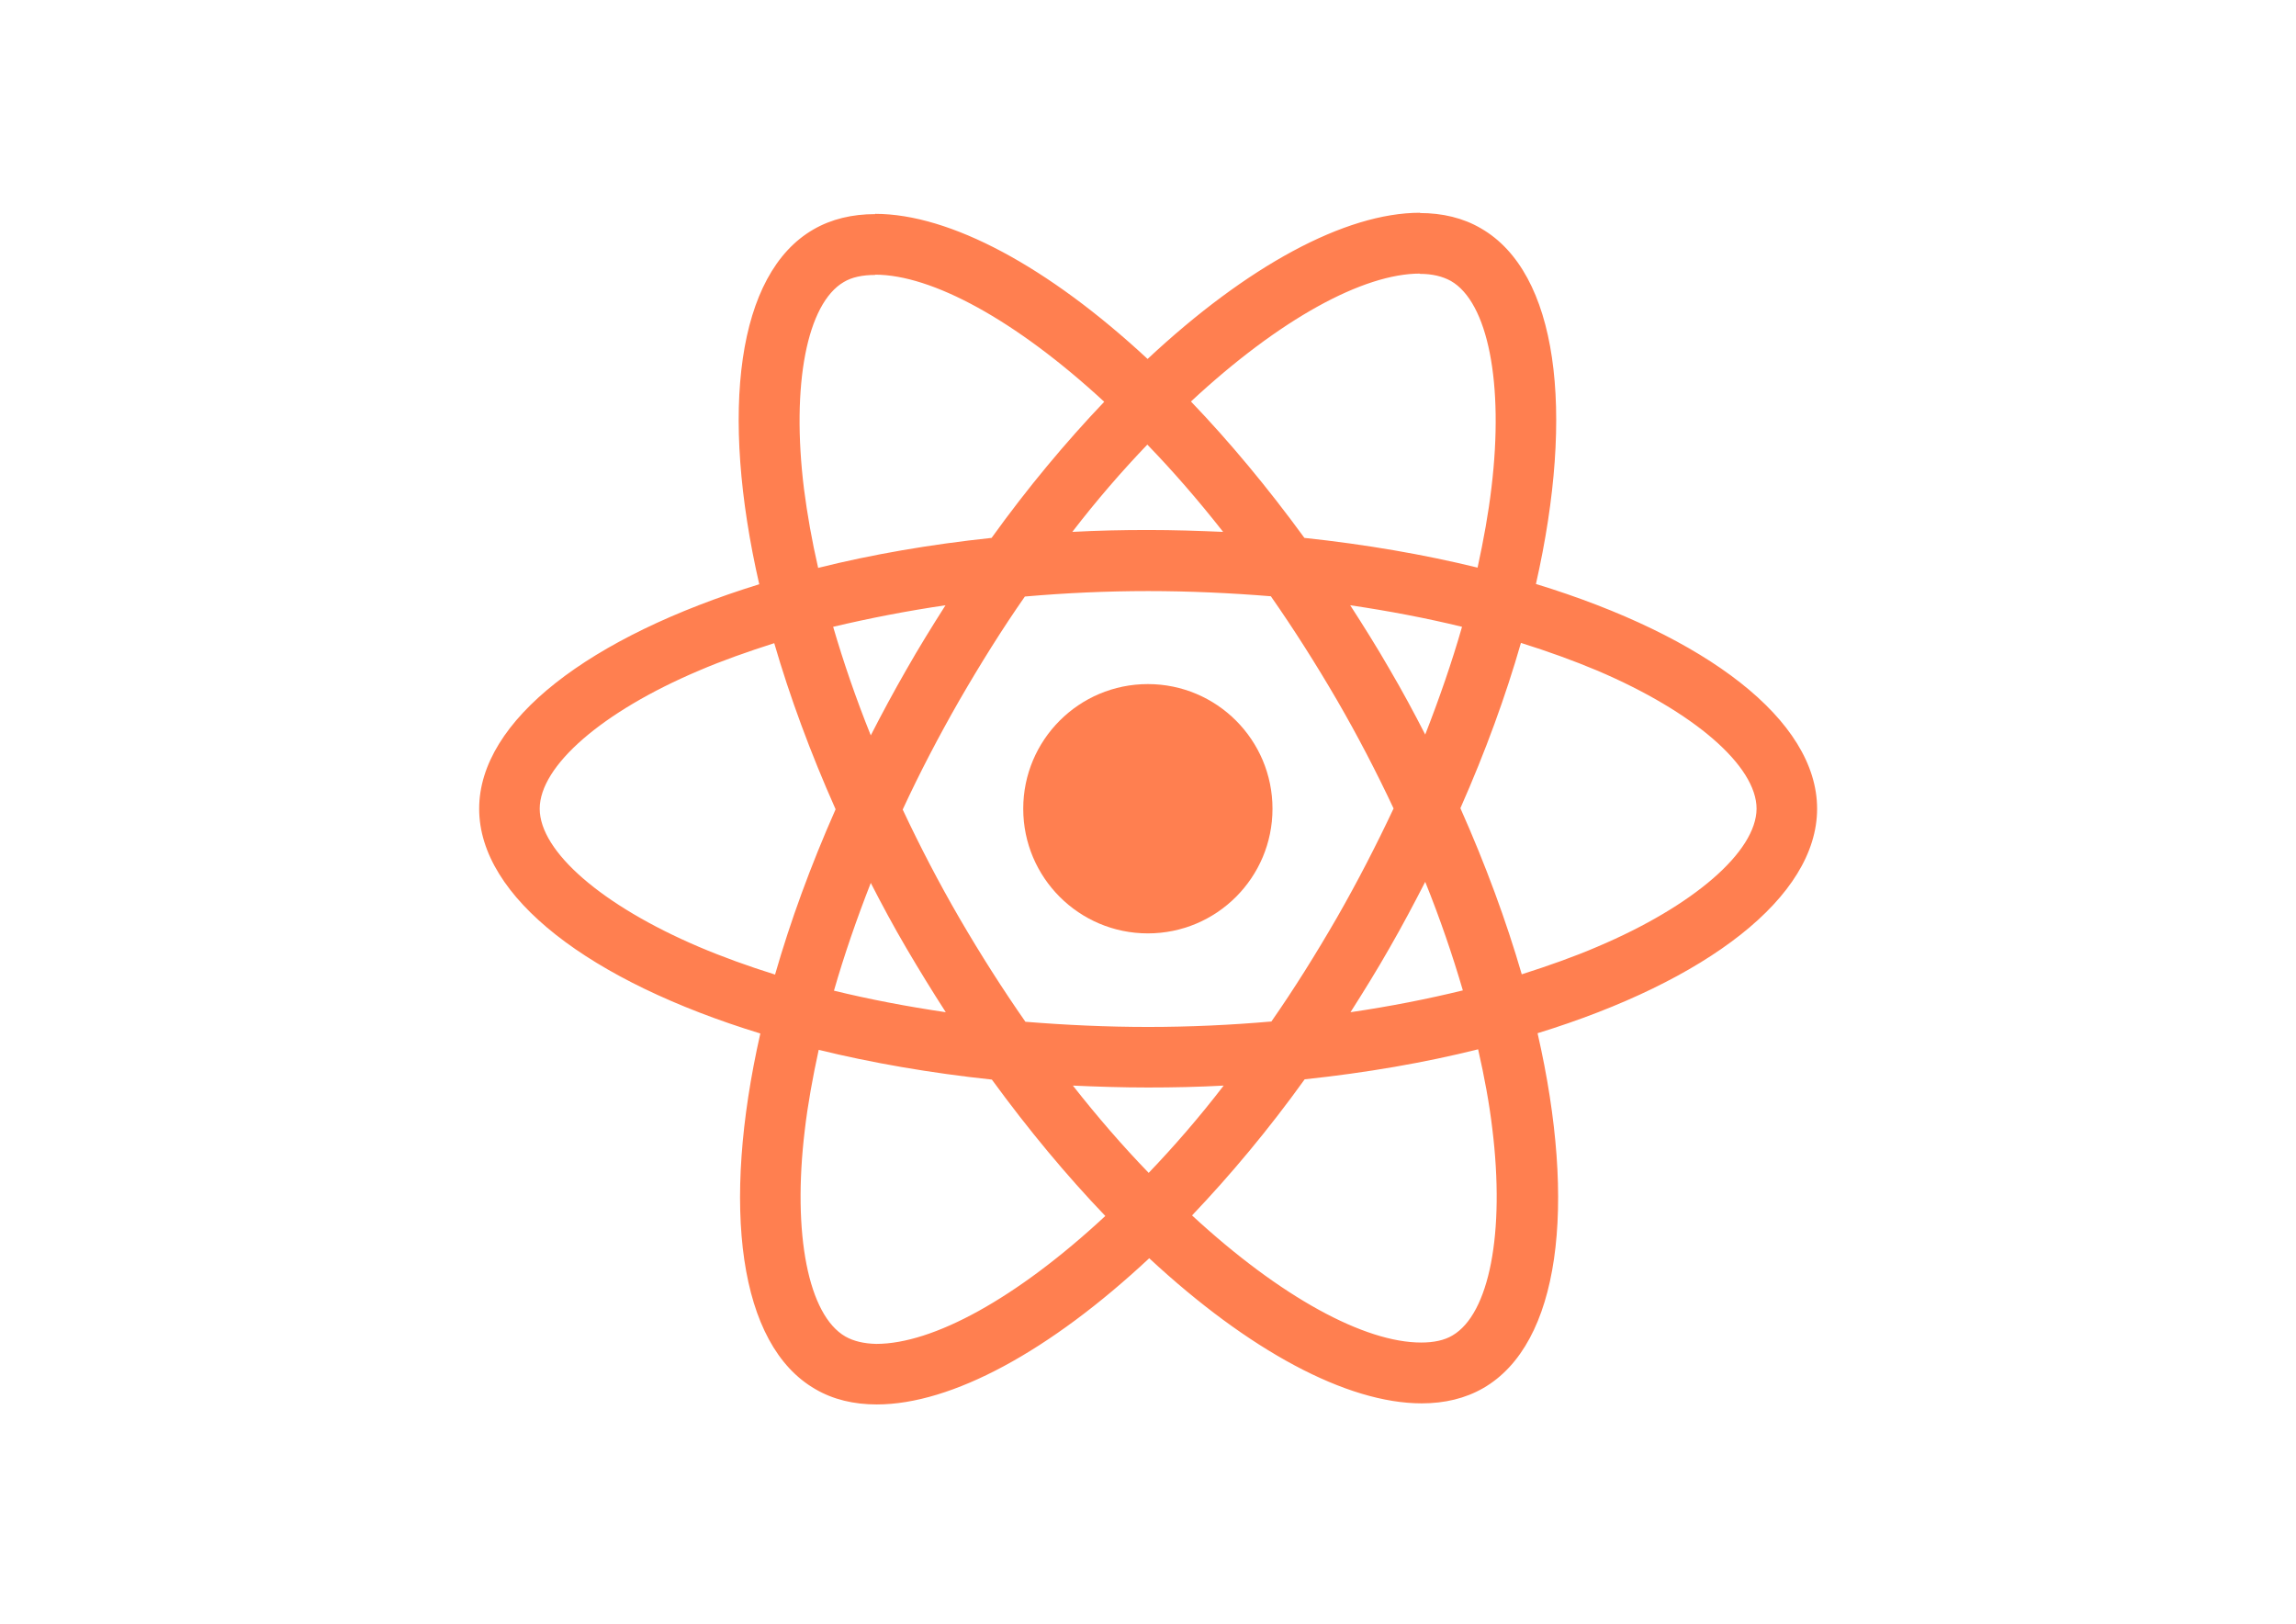
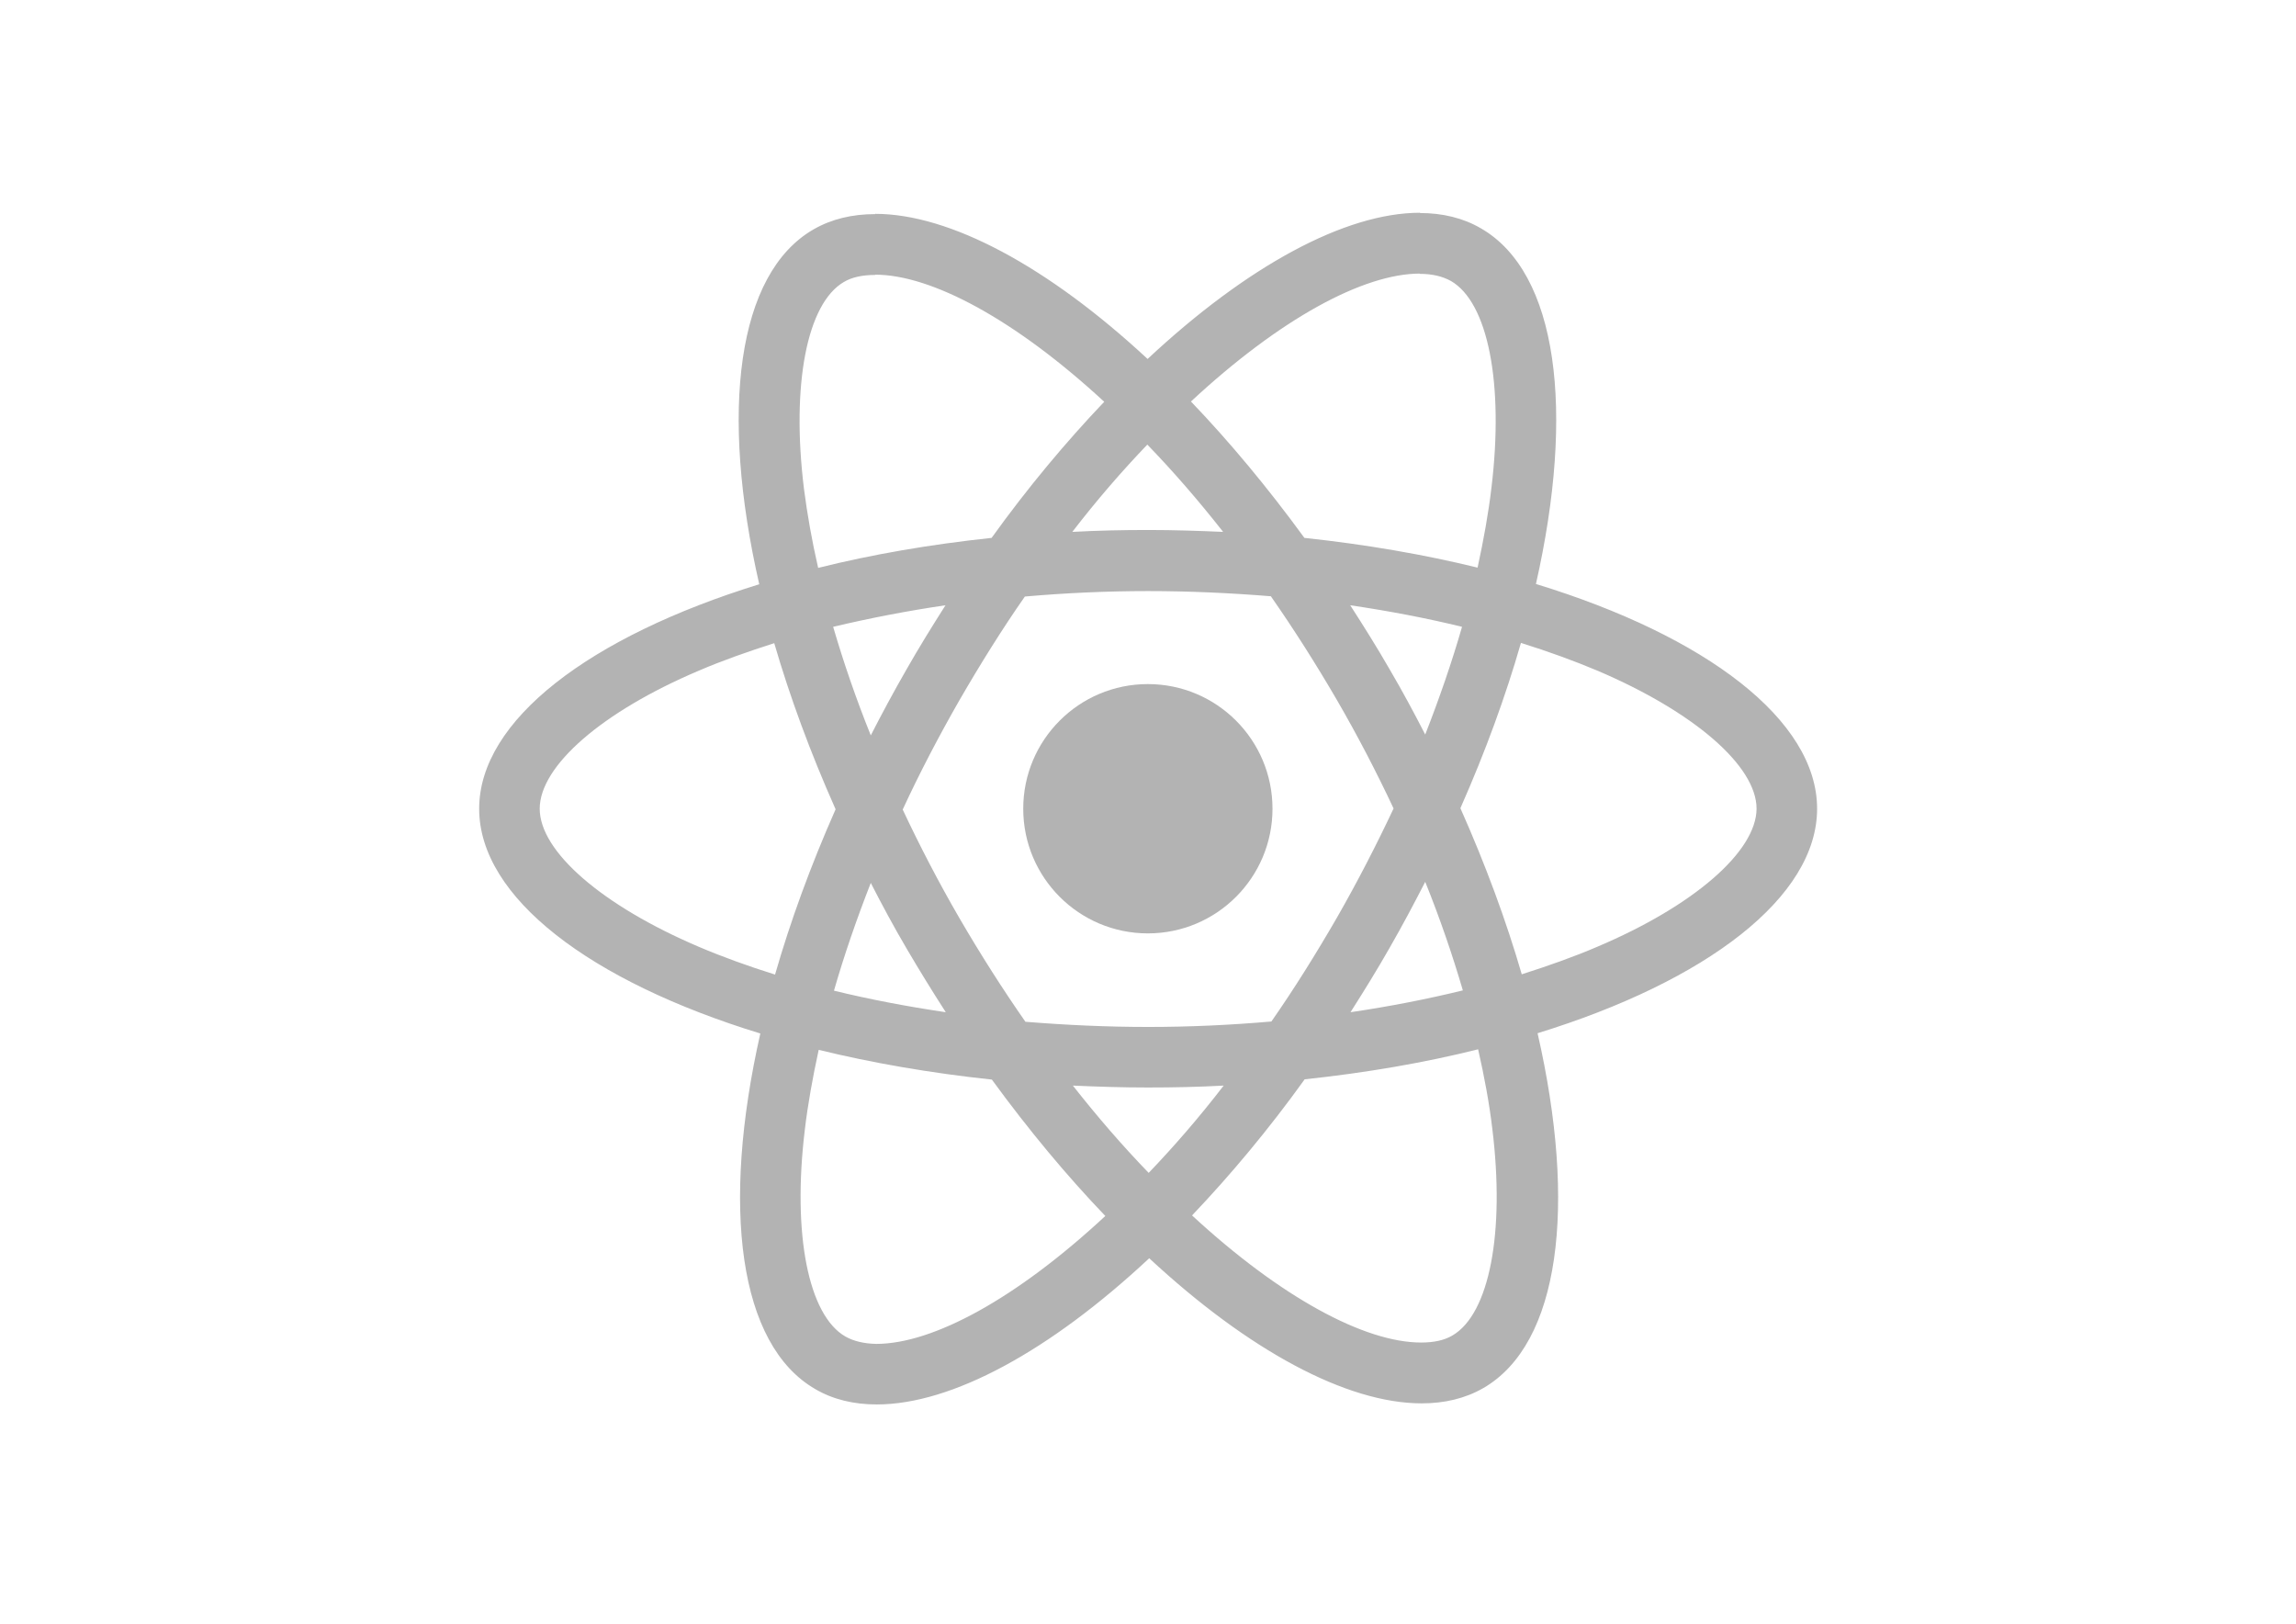
<svg xmlns="http://www.w3.org/2000/svg" viewBox="0 0 841.9 595.3">
-   <g fill="coral">
+   <g fill="rgba(0,0,0,0.3)">
    <path d="M666.3 296.5c0-32.5-40.7-63.3-103.1-82.4 14.4-63.6 8-114.2-20.2-130.4-6.5-3.8-14.1-5.6-22.4-5.6v22.3c4.6 0 8.3.9 11.4 2.6 13.6 7.8 19.5 37.5 14.9 75.7-1.1 9.4-2.9 19.3-5.1 29.4-19.6-4.8-41-8.5-63.5-10.9-13.5-18.5-27.5-35.3-41.6-50 32.6-30.3 63.2-46.9 84-46.9V78c-27.5 0-63.5 19.6-99.9 53.6-36.4-33.8-72.4-53.2-99.9-53.2v22.3c20.7 0 51.4 16.5 84 46.6-14 14.7-28 31.4-41.3 49.9-22.6 2.4-44 6.1-63.6 11-2.3-10-4-19.7-5.2-29-4.7-38.2 1.1-67.9 14.6-75.8 3-1.8 6.9-2.6 11.5-2.6V78.5c-8.4 0-16 1.8-22.6 5.6-28.1 16.2-34.4 66.7-19.9 130.1-62.2 19.2-102.7 49.9-102.7 82.3 0 32.5 40.7 63.3 103.1 82.4-14.4 63.6-8 114.2 20.2 130.4 6.5 3.8 14.1 5.6 22.5 5.6 27.5 0 63.5-19.6 99.9-53.6 36.4 33.8 72.4 53.2 99.9 53.2 8.4 0 16-1.8 22.6-5.6 28.1-16.2 34.4-66.7 19.9-130.1 62-19.1 102.5-49.9 102.5-82.3zm-130.2-66.7c-3.7 12.9-8.3 26.2-13.5 39.5-4.1-8-8.4-16-13.1-24-4.6-8-9.5-15.8-14.4-23.4 14.2 2.1 27.9 4.7 41 7.9zm-45.8 106.5c-7.8 13.5-15.8 26.3-24.1 38.2-14.9 1.3-30 2-45.2 2-15.1 0-30.2-.7-45-1.9-8.3-11.9-16.4-24.6-24.2-38-7.6-13.1-14.5-26.4-20.8-39.8 6.2-13.4 13.2-26.8 20.7-39.9 7.8-13.5 15.8-26.3 24.1-38.2 14.9-1.3 30-2 45.2-2 15.1 0 30.2.7 45 1.9 8.3 11.9 16.4 24.6 24.2 38 7.6 13.1 14.5 26.4 20.8 39.8-6.3 13.4-13.2 26.8-20.7 39.9zm32.3-13c5.4 13.4 10 26.8 13.8 39.8-13.1 3.2-26.9 5.9-41.2 8 4.9-7.7 9.8-15.6 14.4-23.7 4.6-8 8.9-16.1 13-24.1zM421.2 430c-9.3-9.6-18.6-20.3-27.8-32 9 .4 18.2.7 27.5.7 9.4 0 18.7-.2 27.8-.7-9 11.7-18.3 22.4-27.5 32zm-74.4-58.9c-14.2-2.1-27.9-4.7-41-7.9 3.7-12.9 8.3-26.2 13.5-39.5 4.1 8 8.4 16 13.1 24 4.7 8 9.5 15.8 14.4 23.4zM420.7 163c9.3 9.6 18.6 20.3 27.8 32-9-.4-18.2-.7-27.5-.7-9.4 0-18.7.2-27.8.7 9-11.7 18.3-22.4 27.5-32zm-74 58.9c-4.9 7.7-9.8 15.6-14.4 23.7-4.6 8-8.9 16-13 24-5.4-13.4-10-26.8-13.8-39.8 13.1-3.1 26.9-5.8 41.2-7.9zm-90.5 125.2c-35.4-15.1-58.3-34.9-58.3-50.6 0-15.7 22.9-35.6 58.3-50.6 8.6-3.7 18-7 27.7-10.1 5.7 19.6 13.2 40 22.5 60.9-9.2 20.8-16.6 41.1-22.2 60.6-9.9-3.1-19.3-6.5-28-10.2zM310 490c-13.6-7.8-19.5-37.5-14.9-75.7 1.1-9.4 2.9-19.3 5.1-29.4 19.6 4.8 41 8.5 63.5 10.9 13.5 18.5 27.5 35.3 41.6 50-32.6 30.3-63.2 46.9-84 46.9-4.5-.1-8.3-1-11.3-2.7zm237.2-76.2c4.7 38.2-1.1 67.9-14.6 75.8-3 1.8-6.9 2.6-11.5 2.6-20.7 0-51.4-16.5-84-46.6 14-14.7 28-31.4 41.3-49.9 22.6-2.4 44-6.1 63.6-11 2.3 10.1 4.1 19.8 5.2 29.1zm38.5-66.7c-8.6 3.7-18 7-27.7 10.1-5.7-19.6-13.2-40-22.5-60.9 9.2-20.8 16.6-41.1 22.2-60.6 9.9 3.1 19.3 6.5 28.1 10.2 35.4 15.1 58.3 34.9 58.3 50.6-.1 15.7-23 35.6-58.4 50.6zM320.8 78.4z" />
    <circle cx="420.9" cy="296.5" r="45.7" />
    <path d="M520.5 78.1z" />
  </g>
</svg>
